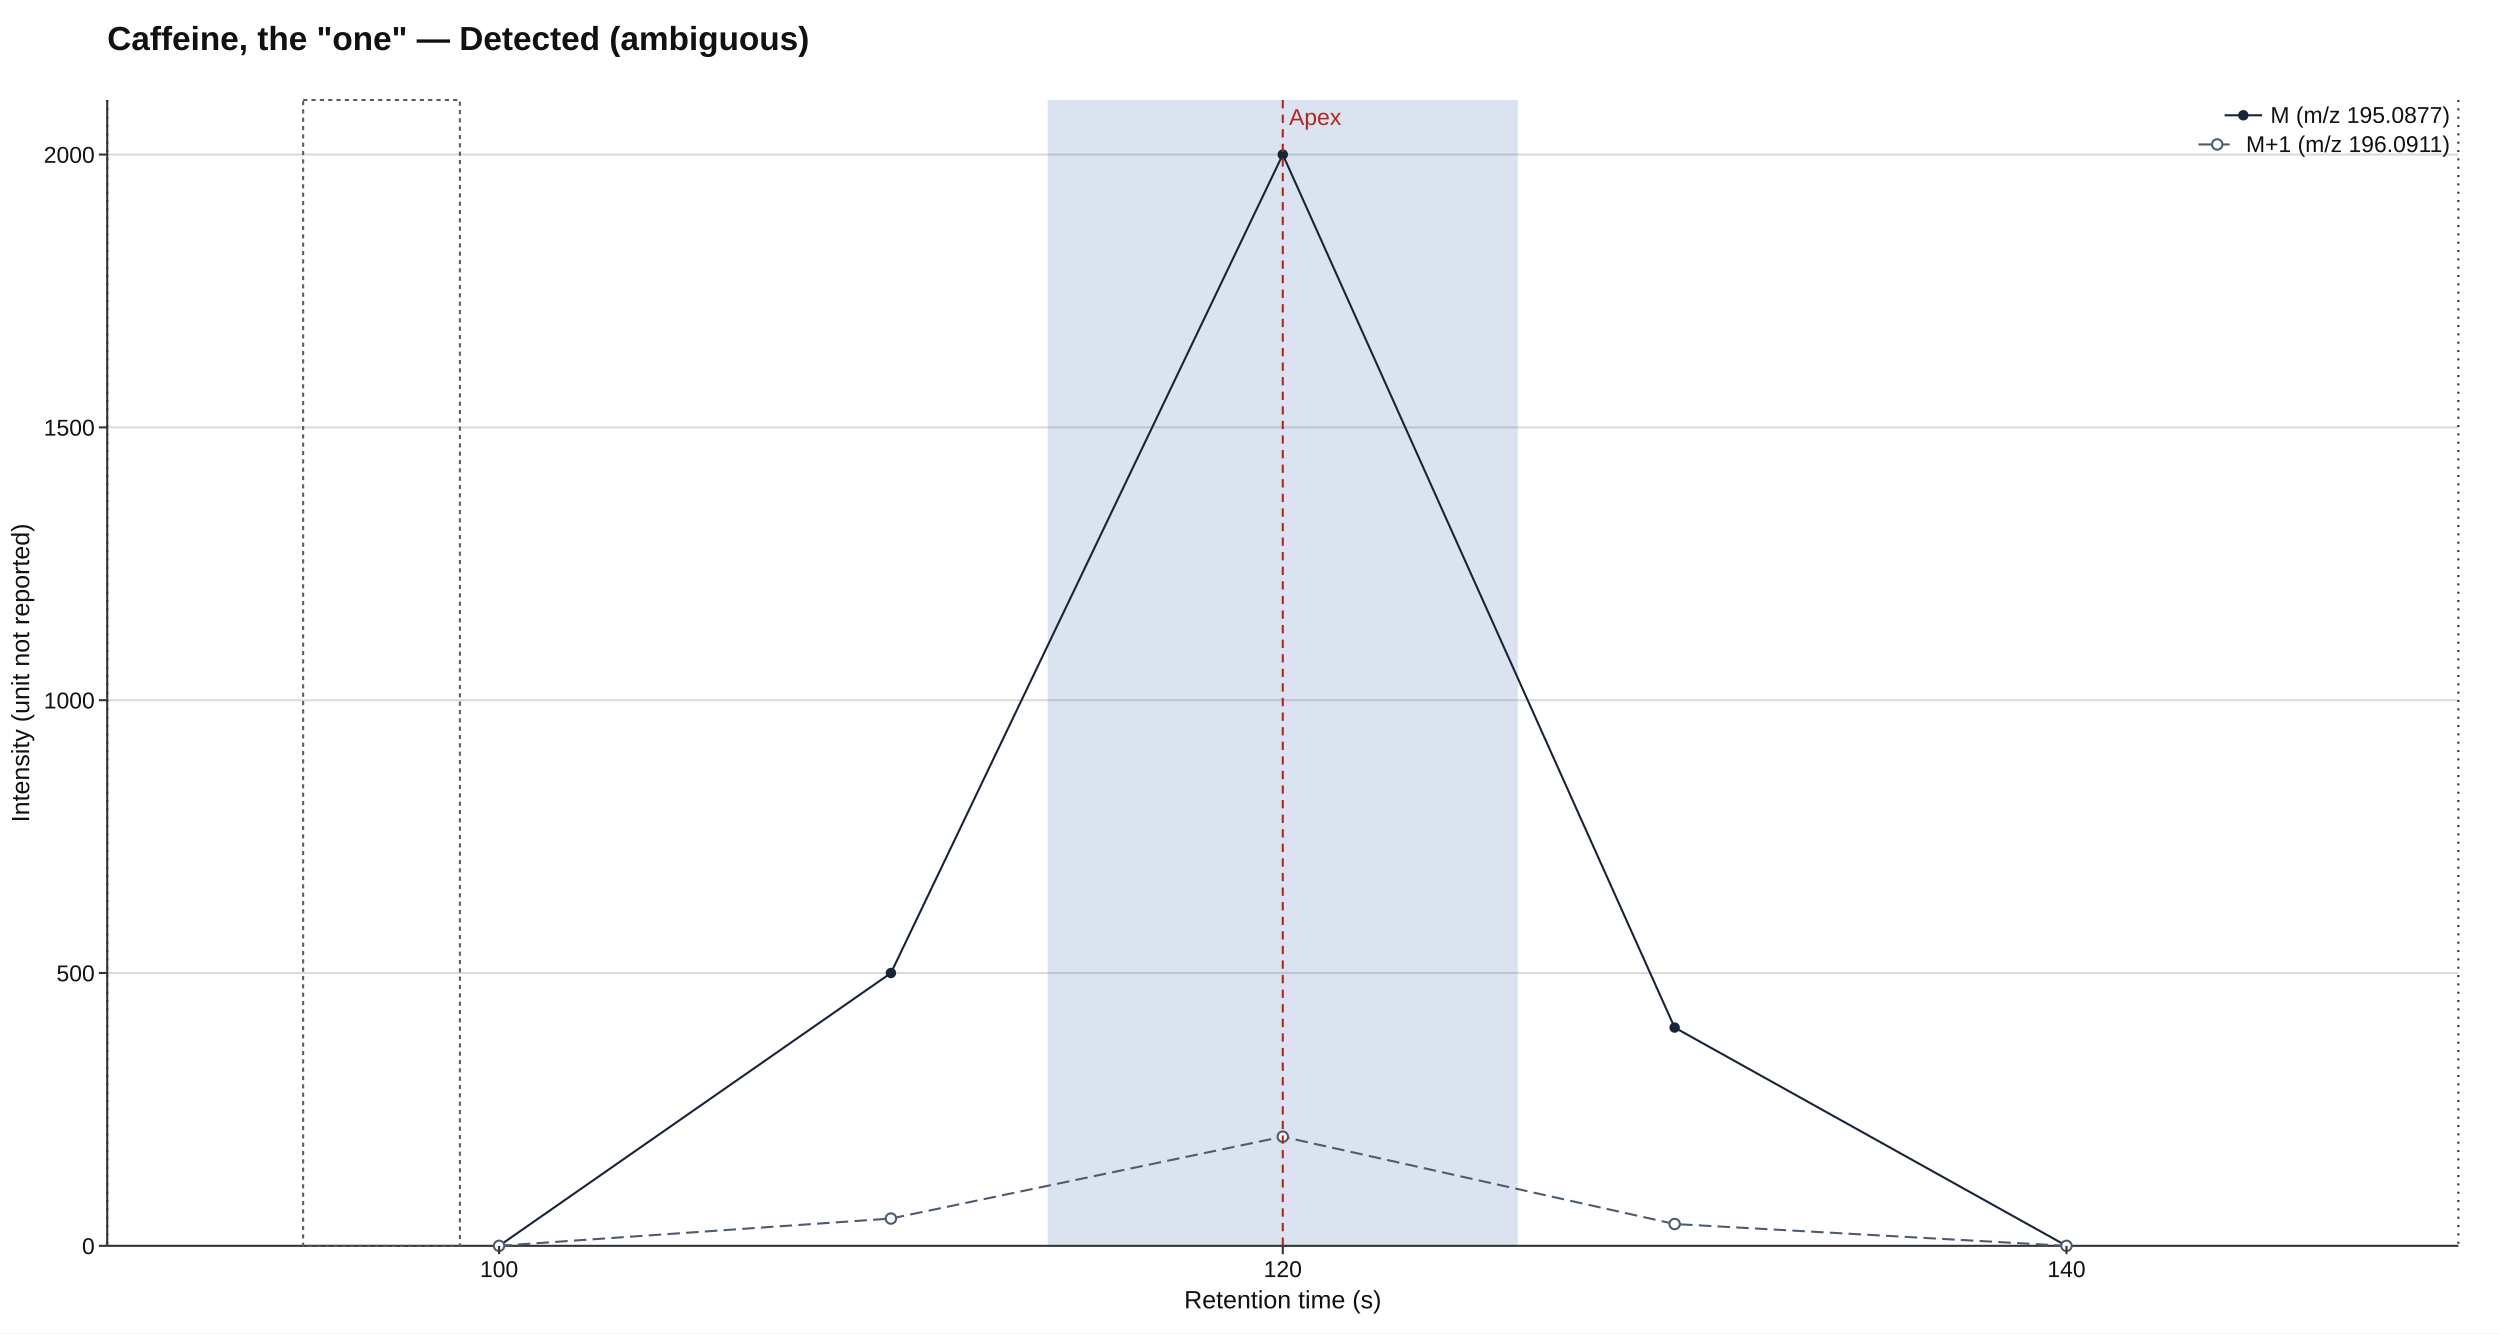
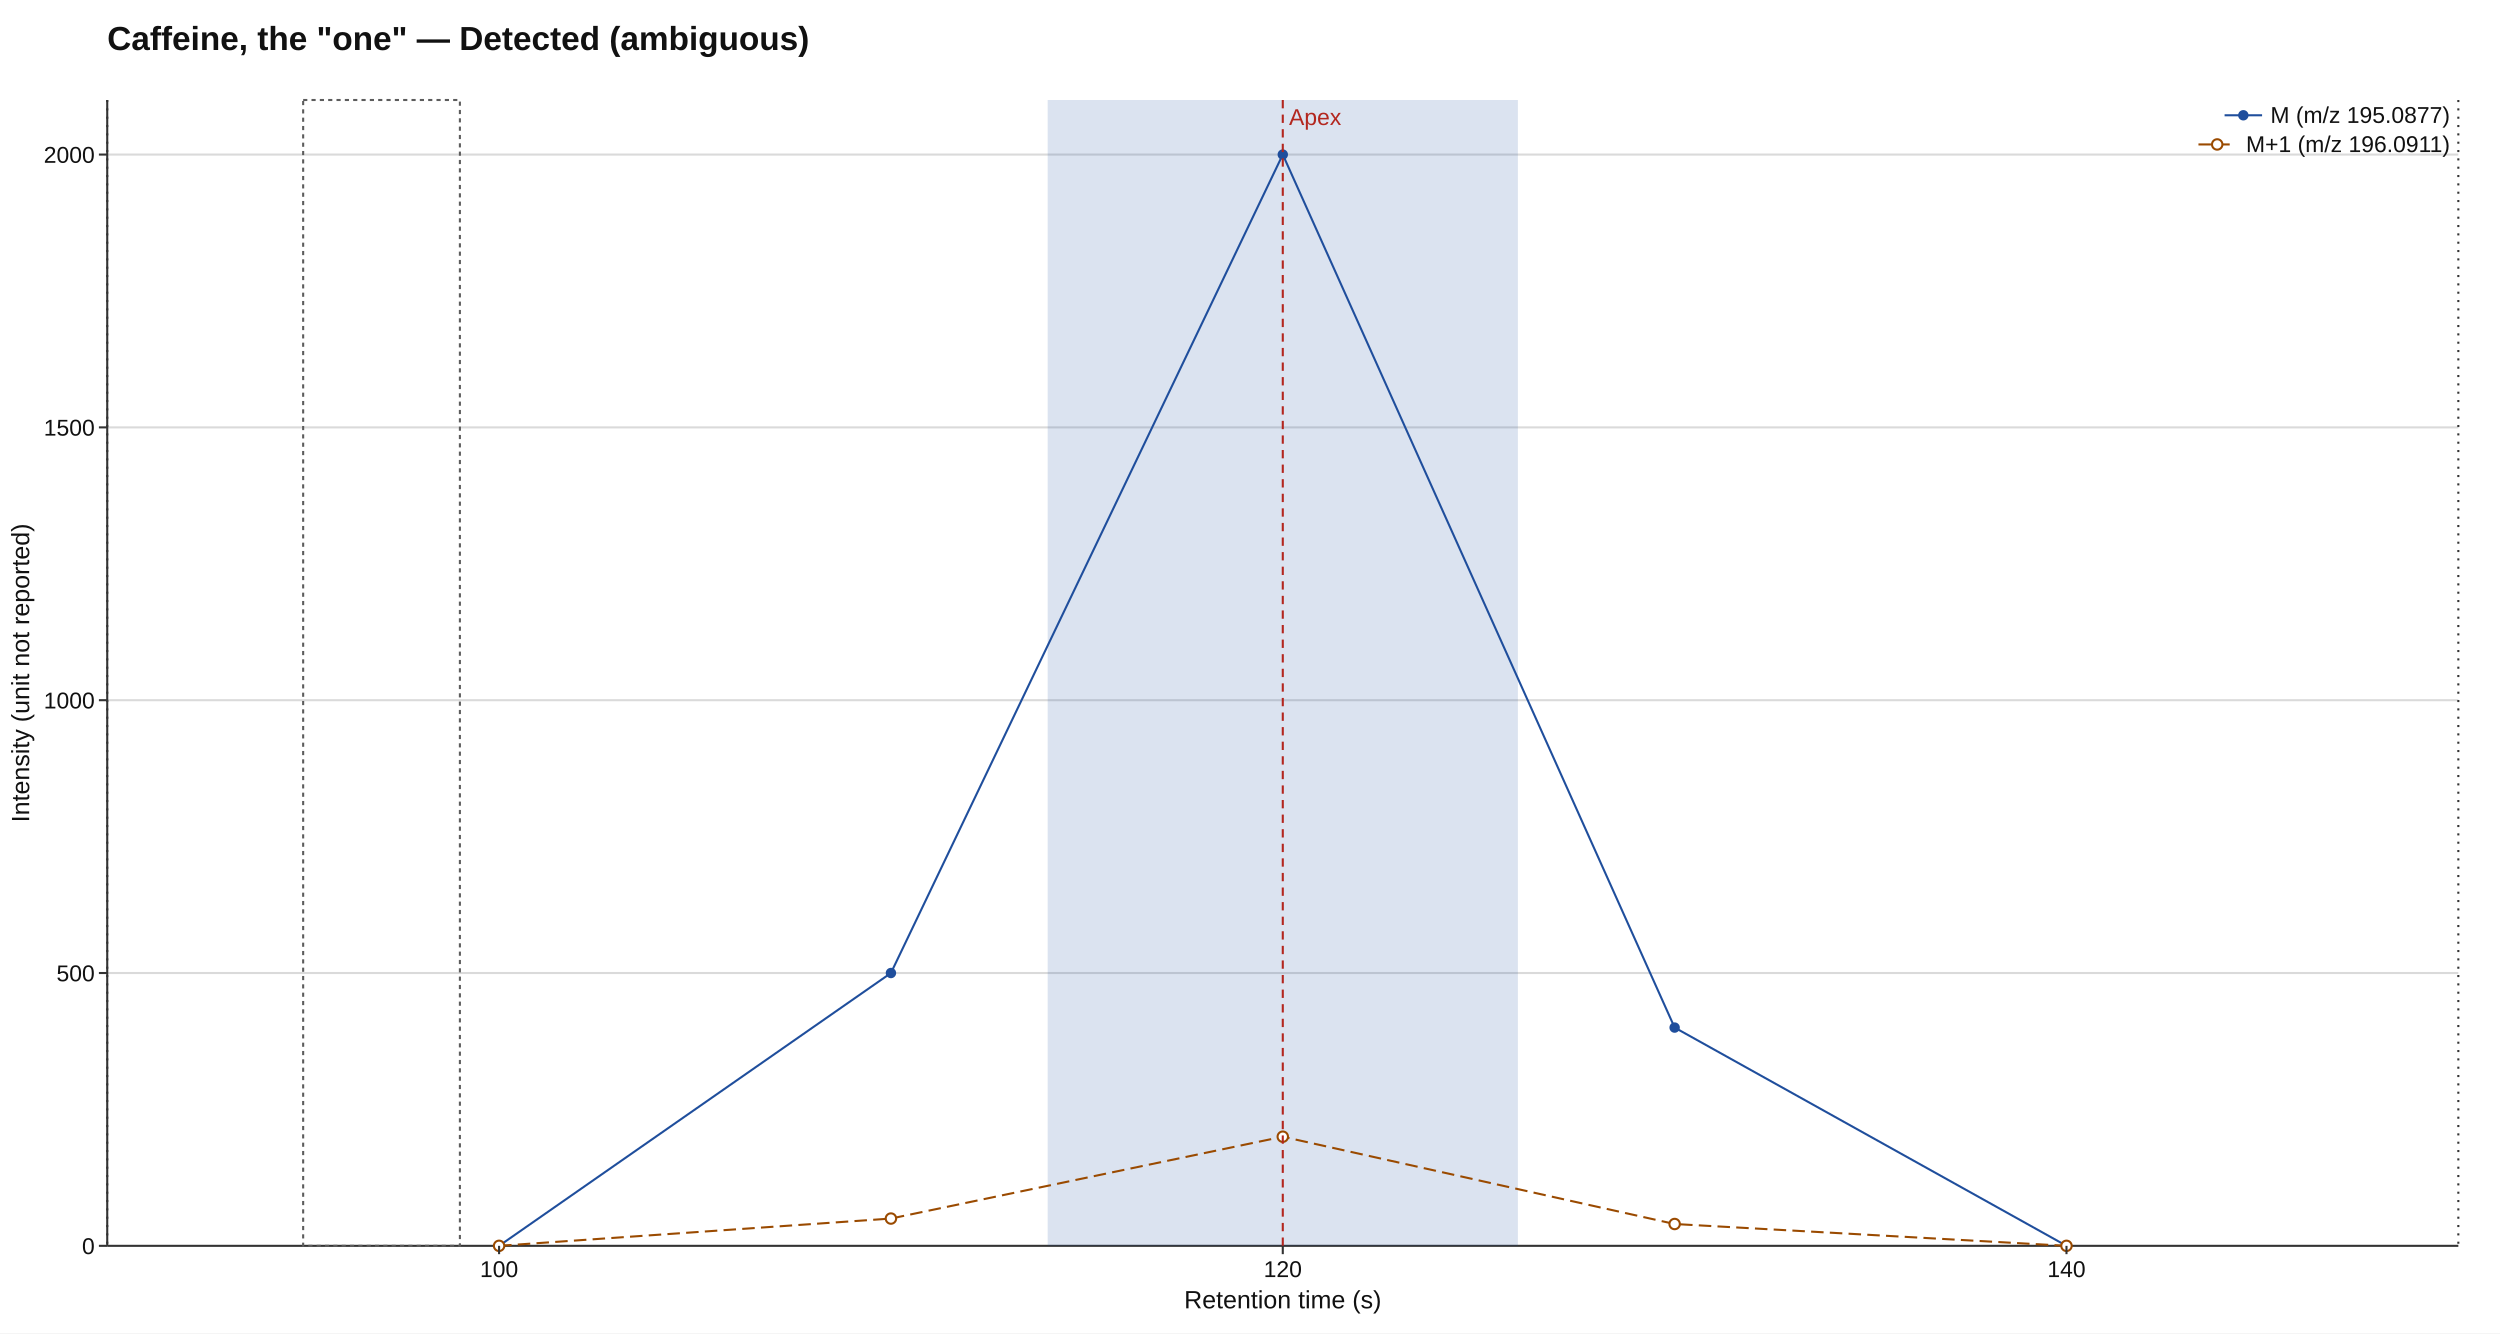
<svg xmlns="http://www.w3.org/2000/svg" width="1200.000" height="640.000" viewBox="0 0 1200.000 640.000" role="img">
  <rect x="0" y="0" width="1200.000" height="640.000" fill="#ffffff" />
  <text x="51.471" y="24.000" fill="#111111" font-family="Arial, 'Liberation Sans', Helvetica, sans-serif" font-size="16.000" font-weight="700" xml:space="preserve">Caffeine, the "one" — Detected (ambiguous)</text>
  <line x1="51.471" y1="467.048" x2="1180.000" y2="467.048" stroke="#333333" stroke-width="1.000" stroke-opacity="0.18" />
  <line x1="51.471" y1="336.095" x2="1180.000" y2="336.095" stroke="#333333" stroke-width="1.000" stroke-opacity="0.18" />
  <line x1="51.471" y1="205.143" x2="1180.000" y2="205.143" stroke="#333333" stroke-width="1.000" stroke-opacity="0.18" />
  <line x1="51.471" y1="74.190" x2="1180.000" y2="74.190" stroke="#333333" stroke-width="1.000" stroke-opacity="0.18" />
  <line x1="51.471" y1="598.000" x2="1180.000" y2="598.000" stroke="#333333" stroke-width="1.000" />
  <line x1="51.471" y1="48.000" x2="51.471" y2="598.000" stroke="#333333" stroke-width="1.000" />
  <line x1="51.471" y1="48.000" x2="51.471" y2="598.000" stroke="#333333" stroke-width="1.000" stroke-dasharray="1 3" />
  <line x1="1180.000" y1="48.000" x2="1180.000" y2="598.000" stroke="#333333" stroke-width="1.000" stroke-dasharray="1 3" />
  <rect x="502.882" y="48.000" width="225.706" height="550.000" fill="#1f4e9c" fill-opacity="0.16" />
  <rect x="145.515" y="48.000" width="75.235" height="550.000" fill="none" stroke="#5c5c5c" stroke-width="1.000" stroke-dasharray="2 2" />
-   <path d="M239.559 598.000L427.647 467.048L615.735 74.190L803.824 493.238L991.912 598.000" fill="none" stroke="#172337" stroke-width="1.000" />
-   <circle cx="239.559" cy="598.000" r="2.500" fill="#172337" />
-   <circle cx="427.647" cy="467.048" r="2.500" fill="#172337" />
-   <circle cx="615.735" cy="74.190" r="2.500" fill="#172337" />
-   <circle cx="803.824" cy="493.238" r="2.500" fill="#172337" />
-   <circle cx="991.912" cy="598.000" r="2.500" fill="#172337" />
-   <path d="M239.559 598.000L427.647 584.905L615.735 545.619L803.824 587.524L991.912 598.000" fill="none" stroke="#4b5b70" stroke-width="1.000" stroke-dasharray="6 3" />
-   <circle cx="239.559" cy="598.000" r="2.500" fill="#ffffff" stroke="#4b5b70" stroke-width="1.000" />
-   <circle cx="427.647" cy="584.905" r="2.500" fill="#ffffff" stroke="#4b5b70" stroke-width="1.000" />
-   <circle cx="615.735" cy="545.619" r="2.500" fill="#ffffff" stroke="#4b5b70" stroke-width="1.000" />
-   <circle cx="803.824" cy="587.524" r="2.500" fill="#ffffff" stroke="#4b5b70" stroke-width="1.000" />
-   <circle cx="991.912" cy="598.000" r="2.500" fill="#ffffff" stroke="#4b5b70" stroke-width="1.000" />
-   <line x1="1067.799" y1="55.333" x2="1085.799" y2="55.333" stroke="#172337" stroke-width="1.000" />
-   <circle cx="1076.799" cy="55.333" r="2.500" fill="#172337" />
+   <path d="M239.559 598.000L427.647 467.048L615.735 74.190L803.824 493.238L991.912 598.000" fill="none" stroke="#1f4e9c" stroke-width="1.000" />
+   <circle cx="239.559" cy="598.000" r="2.500" fill="#1f4e9c" />
+   <circle cx="427.647" cy="467.048" r="2.500" fill="#1f4e9c" />
+   <circle cx="615.735" cy="74.190" r="2.500" fill="#1f4e9c" />
+   <circle cx="803.824" cy="493.238" r="2.500" fill="#1f4e9c" />
+   <circle cx="991.912" cy="598.000" r="2.500" fill="#1f4e9c" />
+   <path d="M239.559 598.000L427.647 584.905L615.735 545.619L803.824 587.524L991.912 598.000" fill="none" stroke="#9a4a00" stroke-width="1.000" stroke-dasharray="6 3" />
+   <circle cx="239.559" cy="598.000" r="2.500" fill="#ffffff" stroke="#9a4a00" stroke-width="1.000" />
+   <circle cx="427.647" cy="584.905" r="2.500" fill="#ffffff" stroke="#9a4a00" stroke-width="1.000" />
+   <circle cx="615.735" cy="545.619" r="2.500" fill="#ffffff" stroke="#9a4a00" stroke-width="1.000" />
+   <circle cx="803.824" cy="587.524" r="2.500" fill="#ffffff" stroke="#9a4a00" stroke-width="1.000" />
+   <circle cx="991.912" cy="598.000" r="2.500" fill="#ffffff" stroke="#9a4a00" stroke-width="1.000" />
+   <line x1="1067.799" y1="55.333" x2="1085.799" y2="55.333" stroke="#1f4e9c" stroke-width="1.000" />
+   <circle cx="1076.799" cy="55.333" r="2.500" fill="#1f4e9c" />
  <text x="1176.000" y="59.000" fill="#111111" font-family="Arial, 'Liberation Sans', Helvetica, sans-serif" font-size="11.000" text-anchor="end" xml:space="preserve">M (m/z 195.0877)</text>
-   <line x1="1055.258" y1="69.333" x2="1073.258" y2="69.333" stroke="#4b5b70" stroke-width="1.000" stroke-dasharray="6 3" />
-   <circle cx="1064.258" cy="69.333" r="2.500" fill="#ffffff" stroke="#4b5b70" stroke-width="1.000" />
+   <line x1="1055.258" y1="69.333" x2="1073.258" y2="69.333" stroke="#9a4a00" stroke-width="1.000" stroke-dasharray="6 3" />
+   <circle cx="1064.258" cy="69.333" r="2.500" fill="#ffffff" stroke="#9a4a00" stroke-width="1.000" />
  <text x="1176.000" y="73.000" fill="#111111" font-family="Arial, 'Liberation Sans', Helvetica, sans-serif" font-size="11.000" text-anchor="end" xml:space="preserve">M+1 (m/z 196.0911)</text>
  <line x1="615.735" y1="48.000" x2="615.735" y2="598.000" stroke="#b3261e" stroke-width="1.000" stroke-dasharray="4 3" />
  <text x="618.735" y="60.000" fill="#b3261e" font-family="Arial, 'Liberation Sans', Helvetica, sans-serif" font-size="11.000">
    <tspan x="618.735" y="60.000" xml:space="preserve">Apex</tspan>
  </text>
  <line x1="47.471" y1="598.000" x2="51.471" y2="598.000" stroke="#333333" stroke-width="1.000" />
  <text x="45.471" y="601.960" fill="#111111" font-family="Arial, 'Liberation Sans', Helvetica, sans-serif" font-size="11.000" text-anchor="end" xml:space="preserve">0</text>
  <line x1="47.471" y1="467.048" x2="51.471" y2="467.048" stroke="#333333" stroke-width="1.000" />
  <text x="45.471" y="471.008" fill="#111111" font-family="Arial, 'Liberation Sans', Helvetica, sans-serif" font-size="11.000" text-anchor="end" xml:space="preserve">500</text>
  <line x1="47.471" y1="336.095" x2="51.471" y2="336.095" stroke="#333333" stroke-width="1.000" />
  <text x="45.471" y="340.055" fill="#111111" font-family="Arial, 'Liberation Sans', Helvetica, sans-serif" font-size="11.000" text-anchor="end" xml:space="preserve">1000</text>
  <line x1="47.471" y1="205.143" x2="51.471" y2="205.143" stroke="#333333" stroke-width="1.000" />
  <text x="45.471" y="209.103" fill="#111111" font-family="Arial, 'Liberation Sans', Helvetica, sans-serif" font-size="11.000" text-anchor="end" xml:space="preserve">1500</text>
  <line x1="47.471" y1="74.190" x2="51.471" y2="74.190" stroke="#333333" stroke-width="1.000" />
  <text x="45.471" y="78.150" fill="#111111" font-family="Arial, 'Liberation Sans', Helvetica, sans-serif" font-size="11.000" text-anchor="end" xml:space="preserve">2000</text>
  <line x1="239.559" y1="598.000" x2="239.559" y2="602.000" stroke="#333333" stroke-width="1.000" />
  <text x="239.559" y="613.000" fill="#111111" font-family="Arial, 'Liberation Sans', Helvetica, sans-serif" font-size="11.000" text-anchor="middle" xml:space="preserve">100</text>
  <line x1="615.735" y1="598.000" x2="615.735" y2="602.000" stroke="#333333" stroke-width="1.000" />
  <text x="615.735" y="613.000" fill="#111111" font-family="Arial, 'Liberation Sans', Helvetica, sans-serif" font-size="11.000" text-anchor="middle" xml:space="preserve">120</text>
  <line x1="991.912" y1="598.000" x2="991.912" y2="602.000" stroke="#333333" stroke-width="1.000" />
  <text x="991.912" y="613.000" fill="#111111" font-family="Arial, 'Liberation Sans', Helvetica, sans-serif" font-size="11.000" text-anchor="middle" xml:space="preserve">140</text>
  <text x="615.735" y="628.000" fill="#111111" font-family="Arial, 'Liberation Sans', Helvetica, sans-serif" font-size="12.000" text-anchor="middle" xml:space="preserve">Retention time (s)</text>
  <text x="14.000" y="323.000" fill="#111111" font-family="Arial, 'Liberation Sans', Helvetica, sans-serif" font-size="12.000" text-anchor="middle" transform="rotate(-90 14.000 323.000)" xml:space="preserve">Intensity (unit not reported)</text>
</svg>
